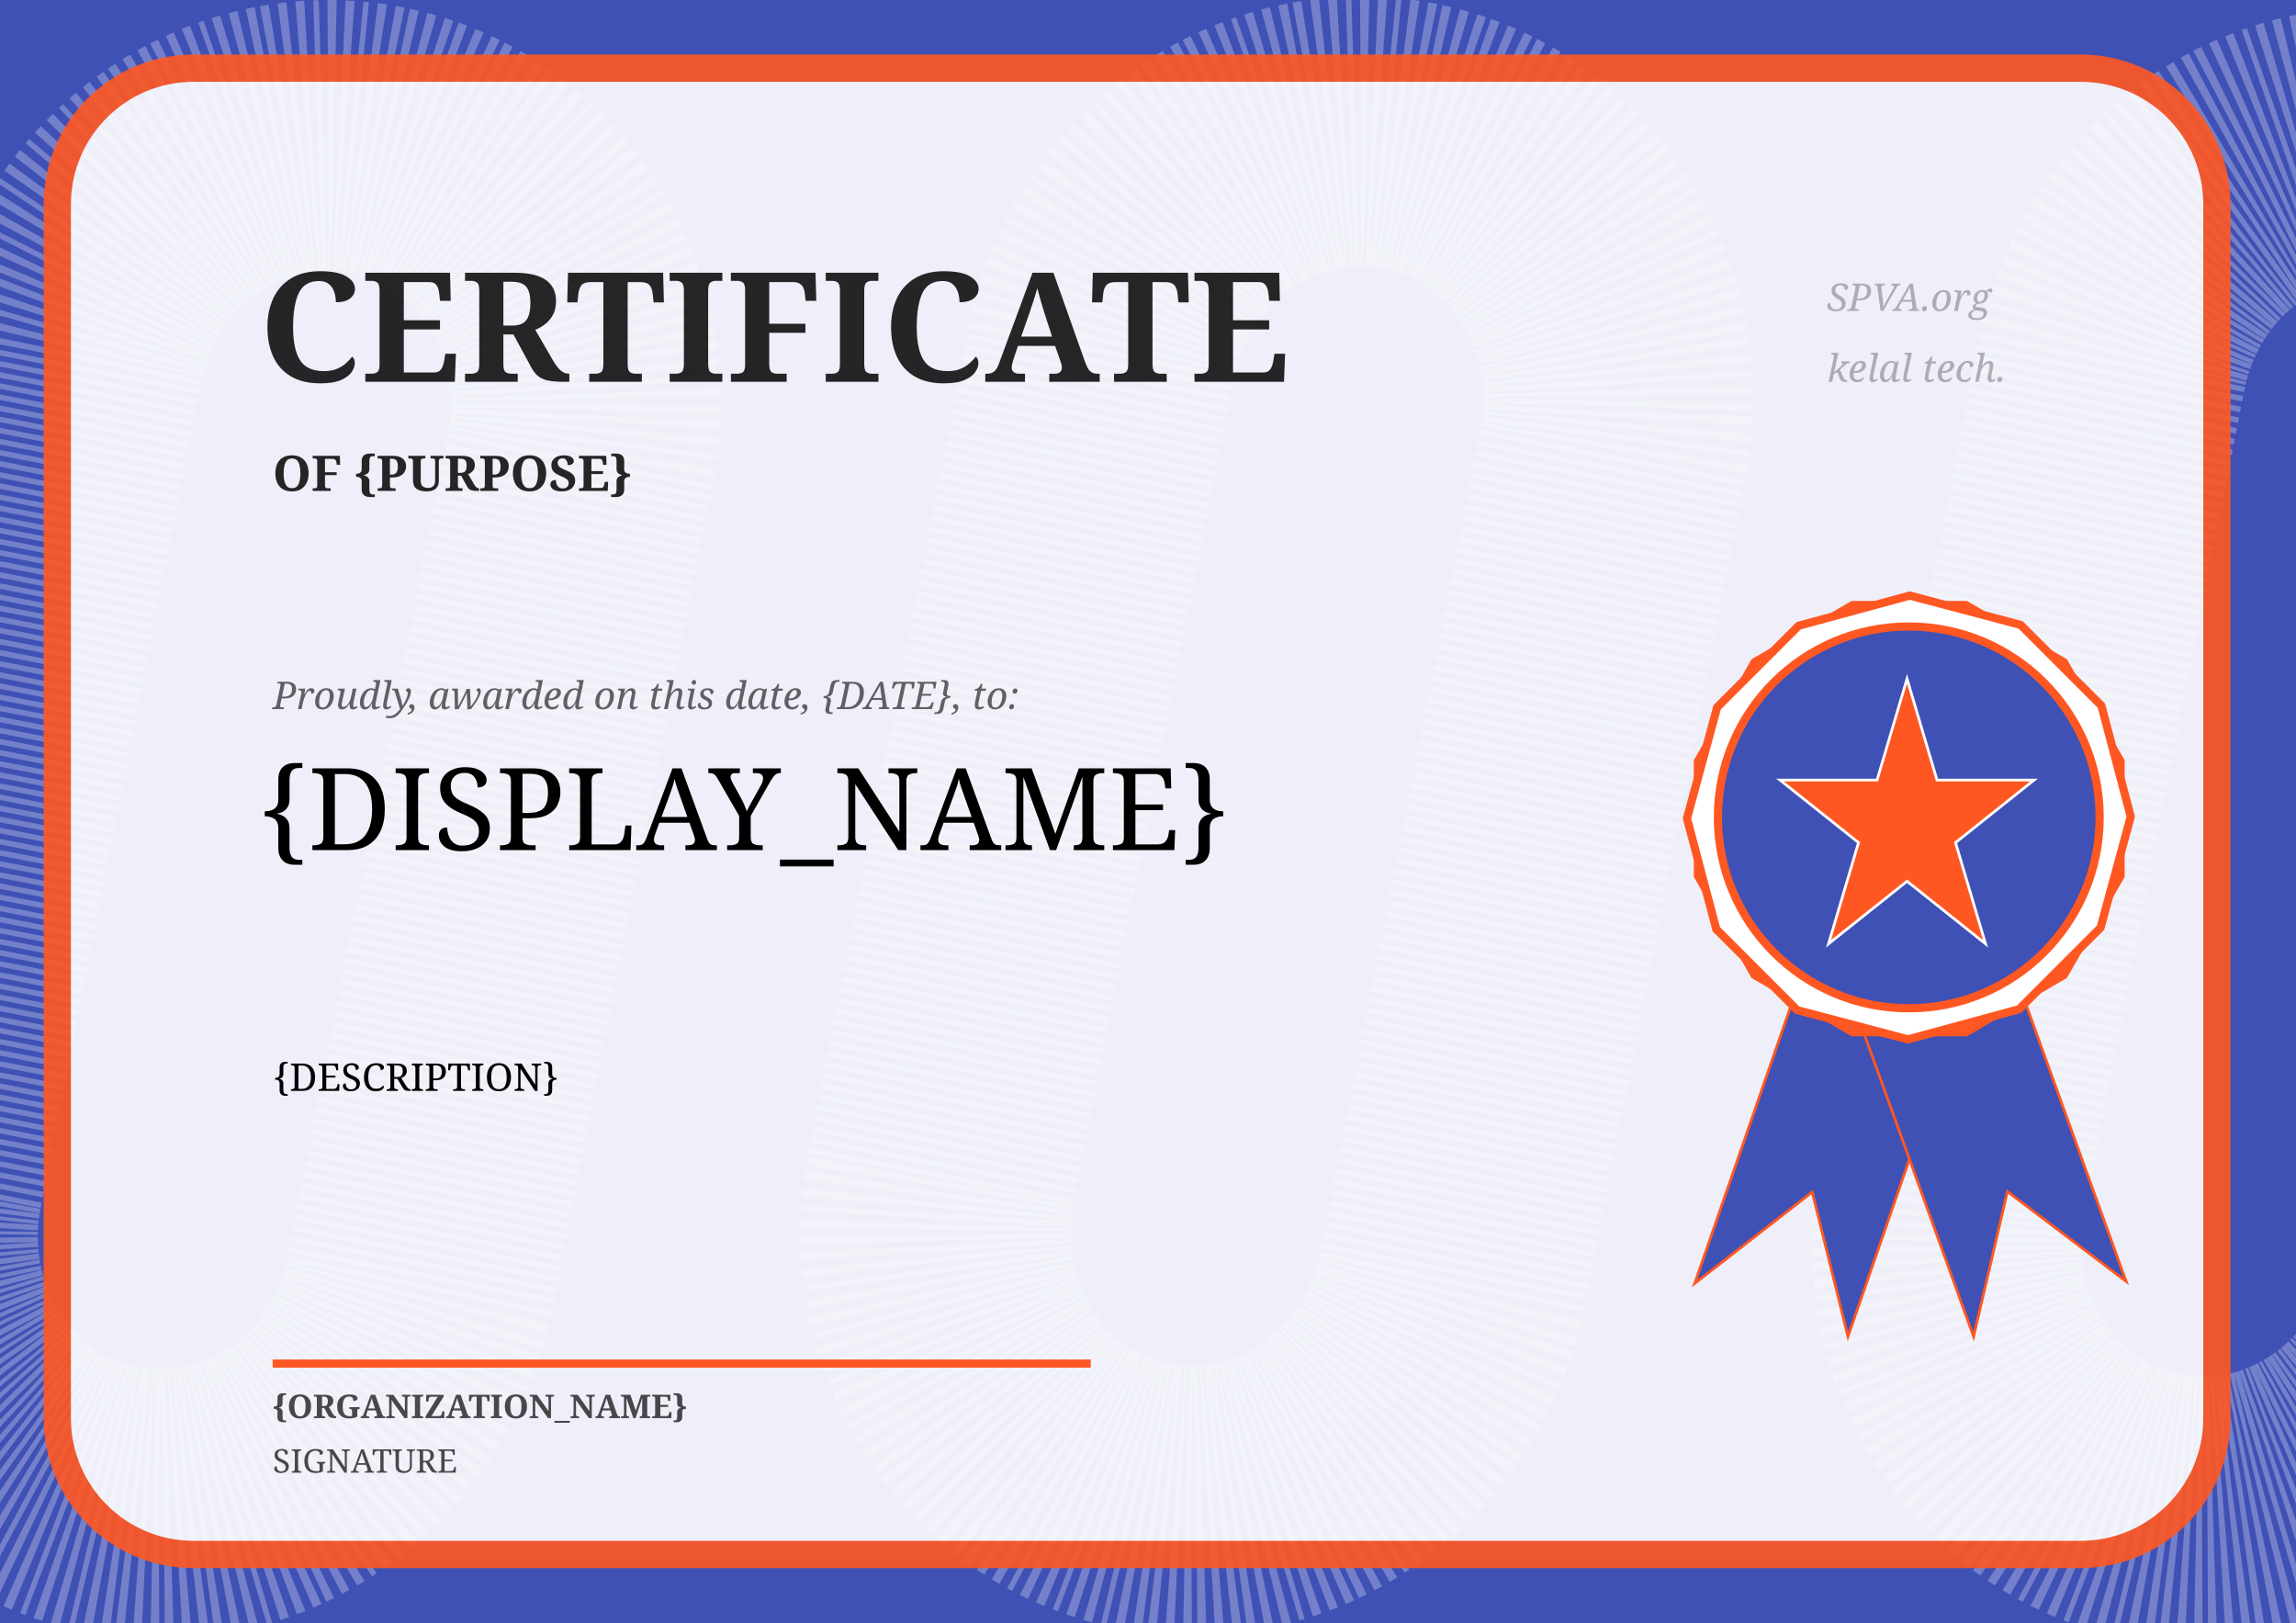
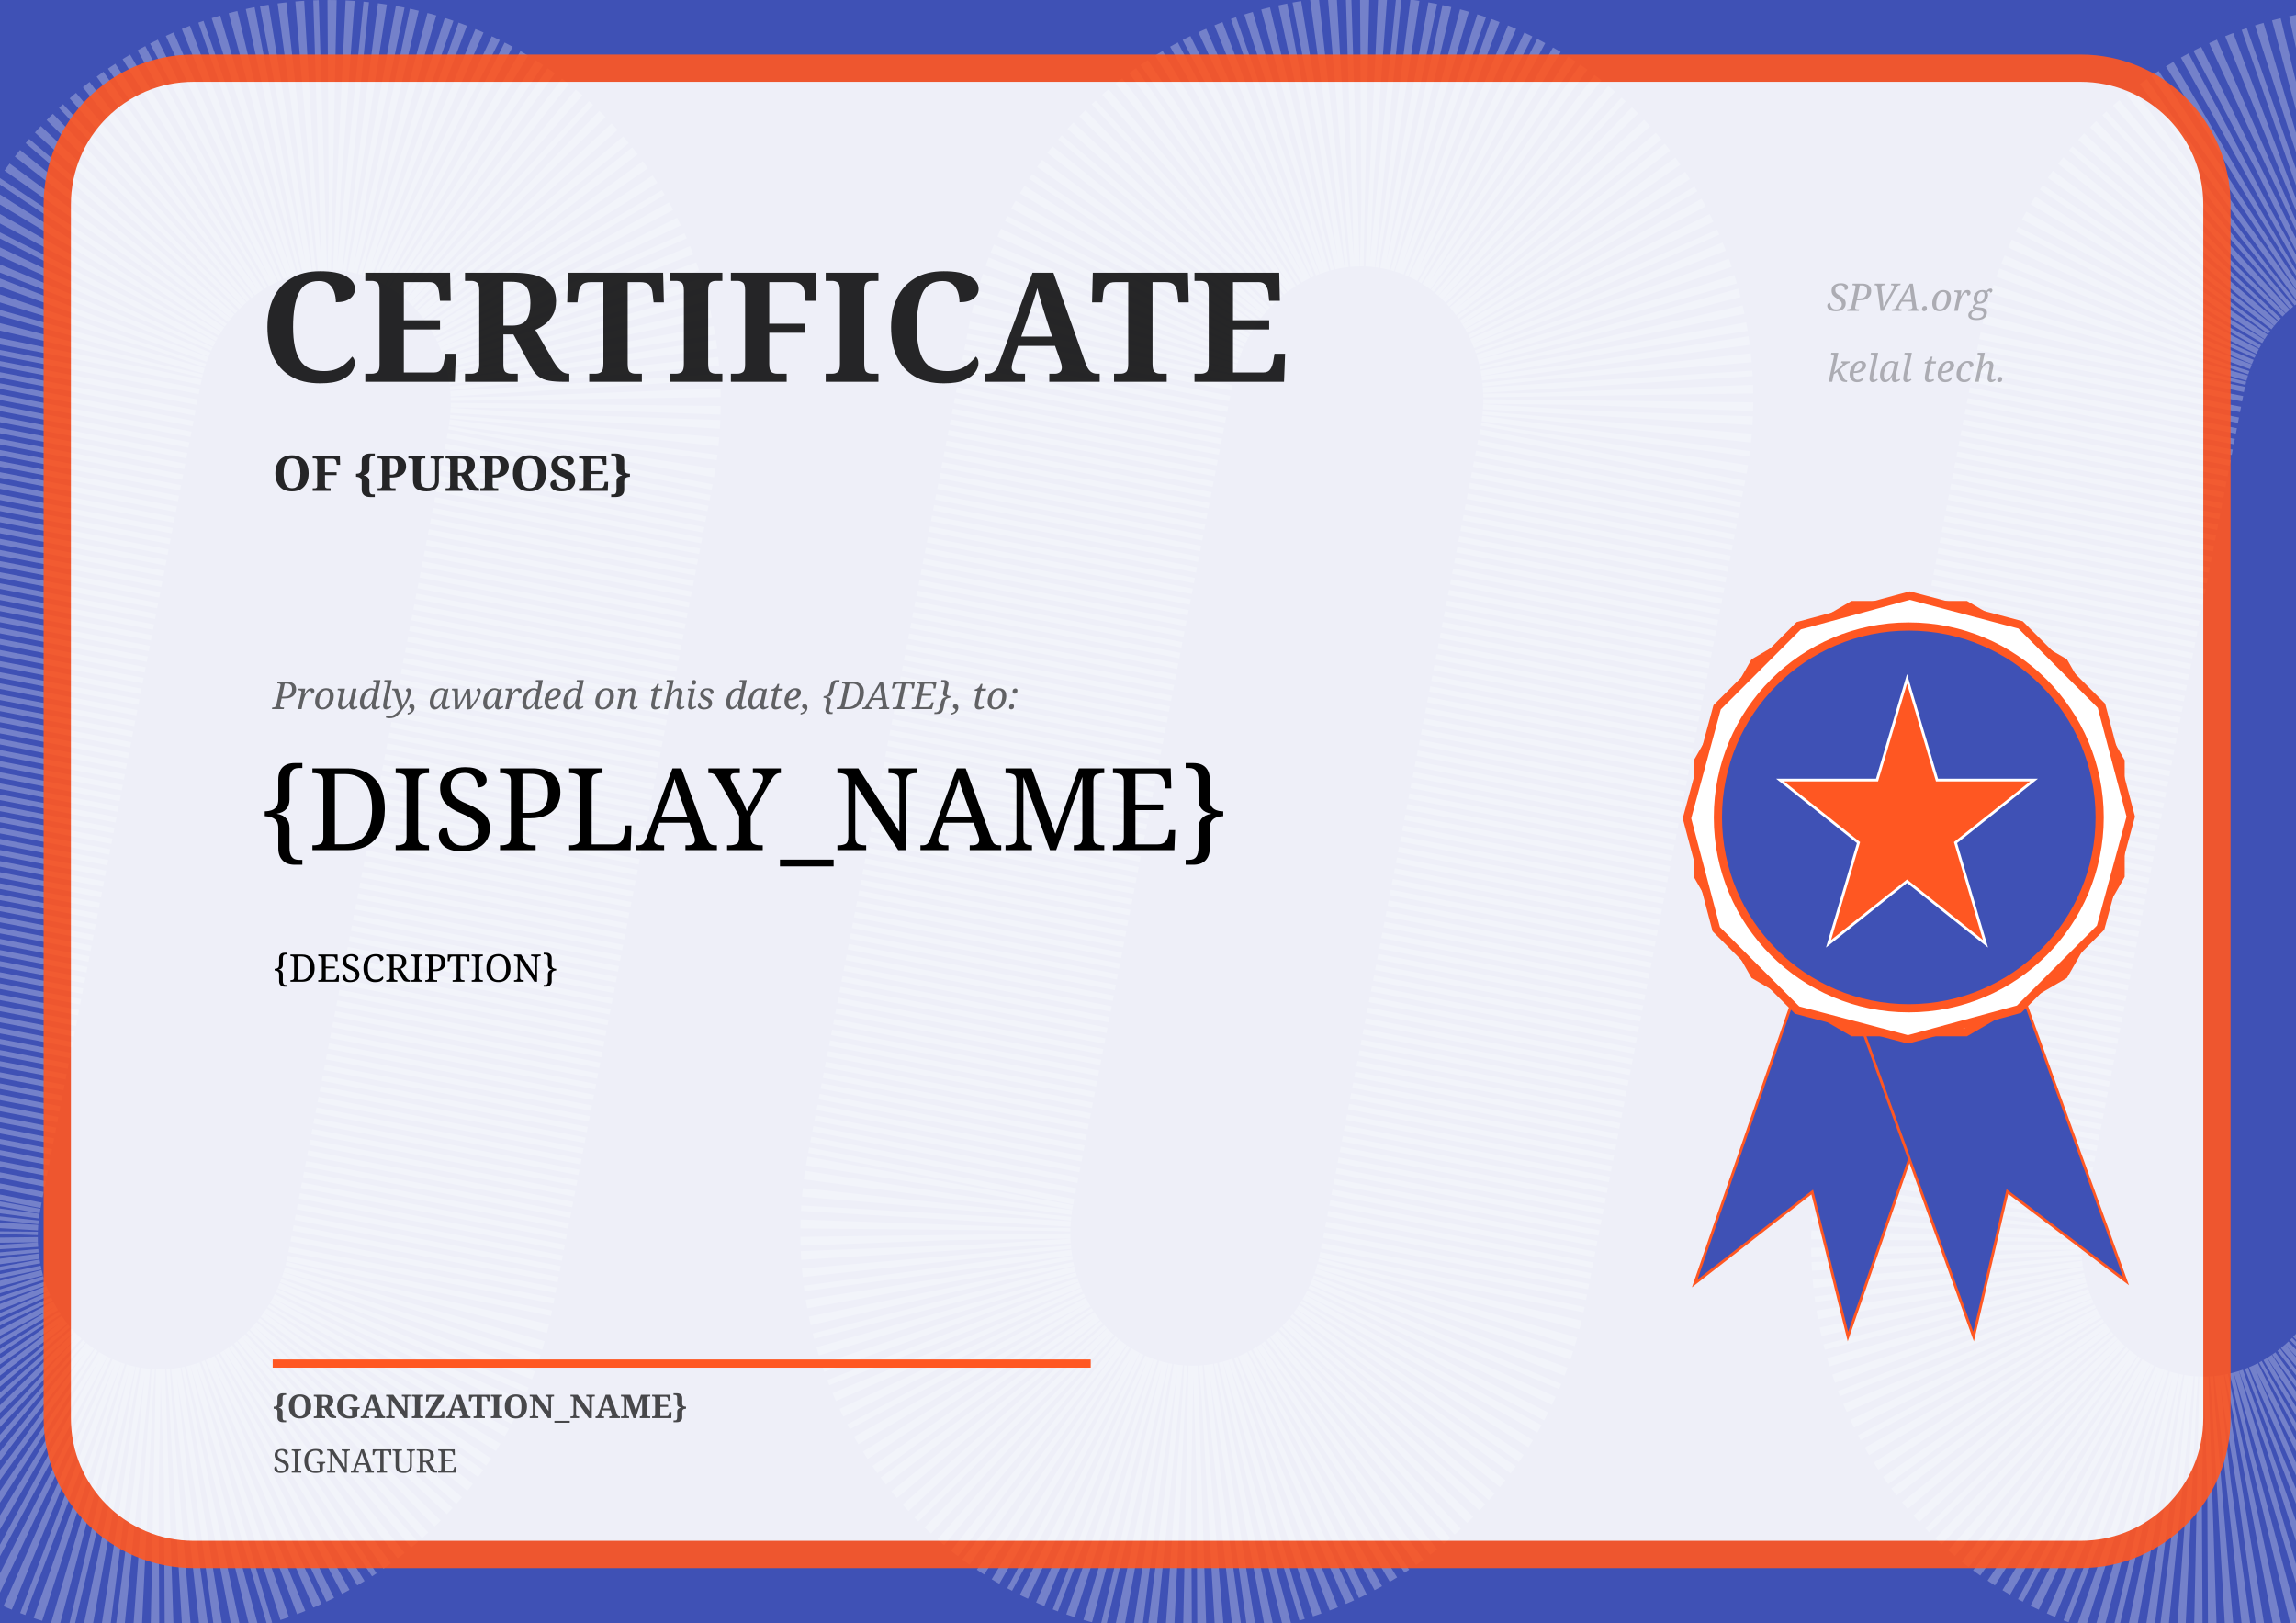
<svg xmlns="http://www.w3.org/2000/svg" width="842" height="595">
  <g>
    <rect x="-1" y="-1" width="844" height="597" id="canvas_background" fill="#3f51b5" />
    <g id="canvasGrid" display="none">
      <rect id="svg_4" width="100%" height="100%" x="0" y="0" stroke-width="0" fill="url(#gridpattern)" />
    </g>
  </g>
  <g>
    <rect rx="100" fill="none" stroke-width="99" stroke-dasharray="2,2" x="584.902" y="207.577" width="508.037" height="191.3" id="svg_33" transform="rotate(-79 838.921,303.2274) " opacity="0.28" stroke="#ffffff" />
    <rect rx="100" fill="none" stroke-width="99" stroke-dasharray="2,2" x="214.233" y="203.577" width="508.037" height="191.3" id="svg_32" transform="rotate(-79 468.2519,299.2274) " opacity="0.28" stroke="#ffffff" />
    <rect rx="100" fill="none" stroke-width="99" stroke-dasharray="2,2" x="-164.436" y="204.911" width="508.037" height="191.3" id="svg_28" transform="rotate(-79 89.58269,300.5607) " opacity="0.28" stroke="#ffffff" />
    <rect fill="#ffffff" stroke-width="10" x="21" y="25" width="792" height="545" id="svg_1" rx="50" opacity="0.91" stroke="#ff5722" />
    <text fill="#000000" stroke="#ff5722" stroke-width="0" x="95" y="140" id="svg_2" font-size="56" font-family="Serif" text-anchor="start" xml:space="preserve" font-weight="bold" font-style="normal" opacity="0.84">CERTIFICATE</text>
    <text fill="#000000" stroke-width="0" x="100" y="180" id="svg_3" font-size="18" font-family="Serif" text-anchor="start" xml:space="preserve" stroke="#ff5722" font-weight="bold" opacity="0.84">OF {PURPOSE}</text>
    <text fill="#000000" stroke="#ff5722" stroke-width="0" x="100" y="260" id="svg_6" font-size="14" font-family="Serif" text-anchor="start" xml:space="preserve" font-style="italic" font-weight="normal" opacity="0.6">Proudly, awarded on this date, {DATE}, to:</text>
    <text fill="#000000" stroke="#ff5722" stroke-width="0" x="95" y="311.718" id="svg_7" font-size="42" font-family="Serif" text-anchor="start" xml:space="preserve" font-weight="normal">{DISPLAY_NAME}</text>
-     <text fill="#000000" stroke="#ff5722" stroke-width="0" x="100.187" y="400" id="svg_8" font-size="14" font-family="Serif" text-anchor="start" xml:space="preserve">{DESCRIPTION}</text>
+     <text fill="#000000" stroke="#ff5722" stroke-width="0" x="100" y="360" id="svg_8" font-size="14" font-family="Serif" text-anchor="start" xml:space="preserve">{DESCRIPTION}</text>
    <text fill="#000000" stroke="#ff5722" stroke-width="0" x="100" y="520" id="svg_9" font-size="12" font-family="Serif" text-anchor="start" xml:space="preserve" font-weight="bold" opacity="0.7">{ORGANIZATION_NAME}</text>
    <line fill="none" stroke="#ff5722" stroke-width="3" stroke-opacity="null" fill-opacity="null" x1="100" y1="500" x2="400" y2="500" id="svg_10" />
    <text fill="#000000" stroke="#ff5722" stroke-width="0" x="100" y="540" id="svg_11" font-size="12" font-family="Serif" text-anchor="start" xml:space="preserve" font-weight="normal" opacity="0.7">SIGNATURE</text>
    <path fill="#3f51b5" stroke="#ff5722" d="m685.993,311.935l-71.486,152.475l46.358,-28.834l7.49,54.081l71.486,-152.481l-53.848,-25.241zm10.956,46.687c-3.549,-1.667 -5.084,-5.892 -3.416,-9.441c1.673,-3.549 5.898,-5.084 9.447,-3.416s5.084,5.898 3.416,9.447s-5.892,5.077 -9.447,3.41z" id="svg_13" transform="rotate(-6 677.174,400.796) " />
    <path fill="#3f51b5" stroke="#ff5722" d="m731.917,311.937l-71.486,152.475l46.358,-28.834l7.49,54.081l71.486,-152.481l-53.848,-25.241l0,-0zm10.956,46.687c-3.549,-1.667 -5.084,-5.892 -3.416,-9.441c1.673,-3.549 5.898,-5.084 9.447,-3.416s5.084,5.898 3.416,9.447s-5.892,5.077 -9.447,3.41z" id="svg_12" transform="rotate(-45 723.0983,400.7982) " />
    <path fill="#ffffff" stroke-width="3" d="m622.665,279.187l20.767,-36.346l35.967,-20.986l41.534,0l35.967,20.986l20.767,36.346l0,41.972l-20.767,36.346l-35.967,20.986l-41.534,0l-35.967,-20.986l-20.767,-36.346l0,-41.972z" id="svg_16" stroke="#ff5722" />
    <path fill="#ffffff" stroke-width="3" d="m621.741,278.613l20.977,-36.619l36.331,-21.144l41.955,0l36.331,21.144l20.977,36.619l0,42.288l-20.977,36.619l-36.331,21.144l-41.955,0l-36.331,-21.144l-20.977,-36.619l0,-42.288z" id="svg_17" transform="rotate(45 700.0273,299.7564) " stroke="#ff5722" />
    <ellipse fill="#3f51b5" stroke="#ff5722" stroke-width="3" cx="700" cy="299.722" id="svg_14" rx="70" ry="70" />
    <path fill="#ff5722" d="m652.779,286.032l35.582,0l10.995,-37.11l10.995,37.11l35.582,0l-28.787,22.935l10.996,37.11l-28.787,-22.936l-28.787,22.936l10.996,-37.11l-28.787,-22.935z" id="svg_15" stroke="#ffffff" />
    <text fill="#000000" stroke="#ffffff" stroke-width="0" x="670" y="114" id="svg_18" font-size="14" font-family="Serif" text-anchor="start" xml:space="preserve" font-style="italic" font-weight="normal" opacity="0.28">SPVA.org</text>
    <text fill="#000000" stroke="#ffffff" stroke-width="0" x="670" y="140" id="svg_26" font-size="14" font-family="Serif" text-anchor="start" xml:space="preserve" font-style="italic" font-weight="normal" opacity="0.28">kelal tech.</text>
  </g>
</svg>
